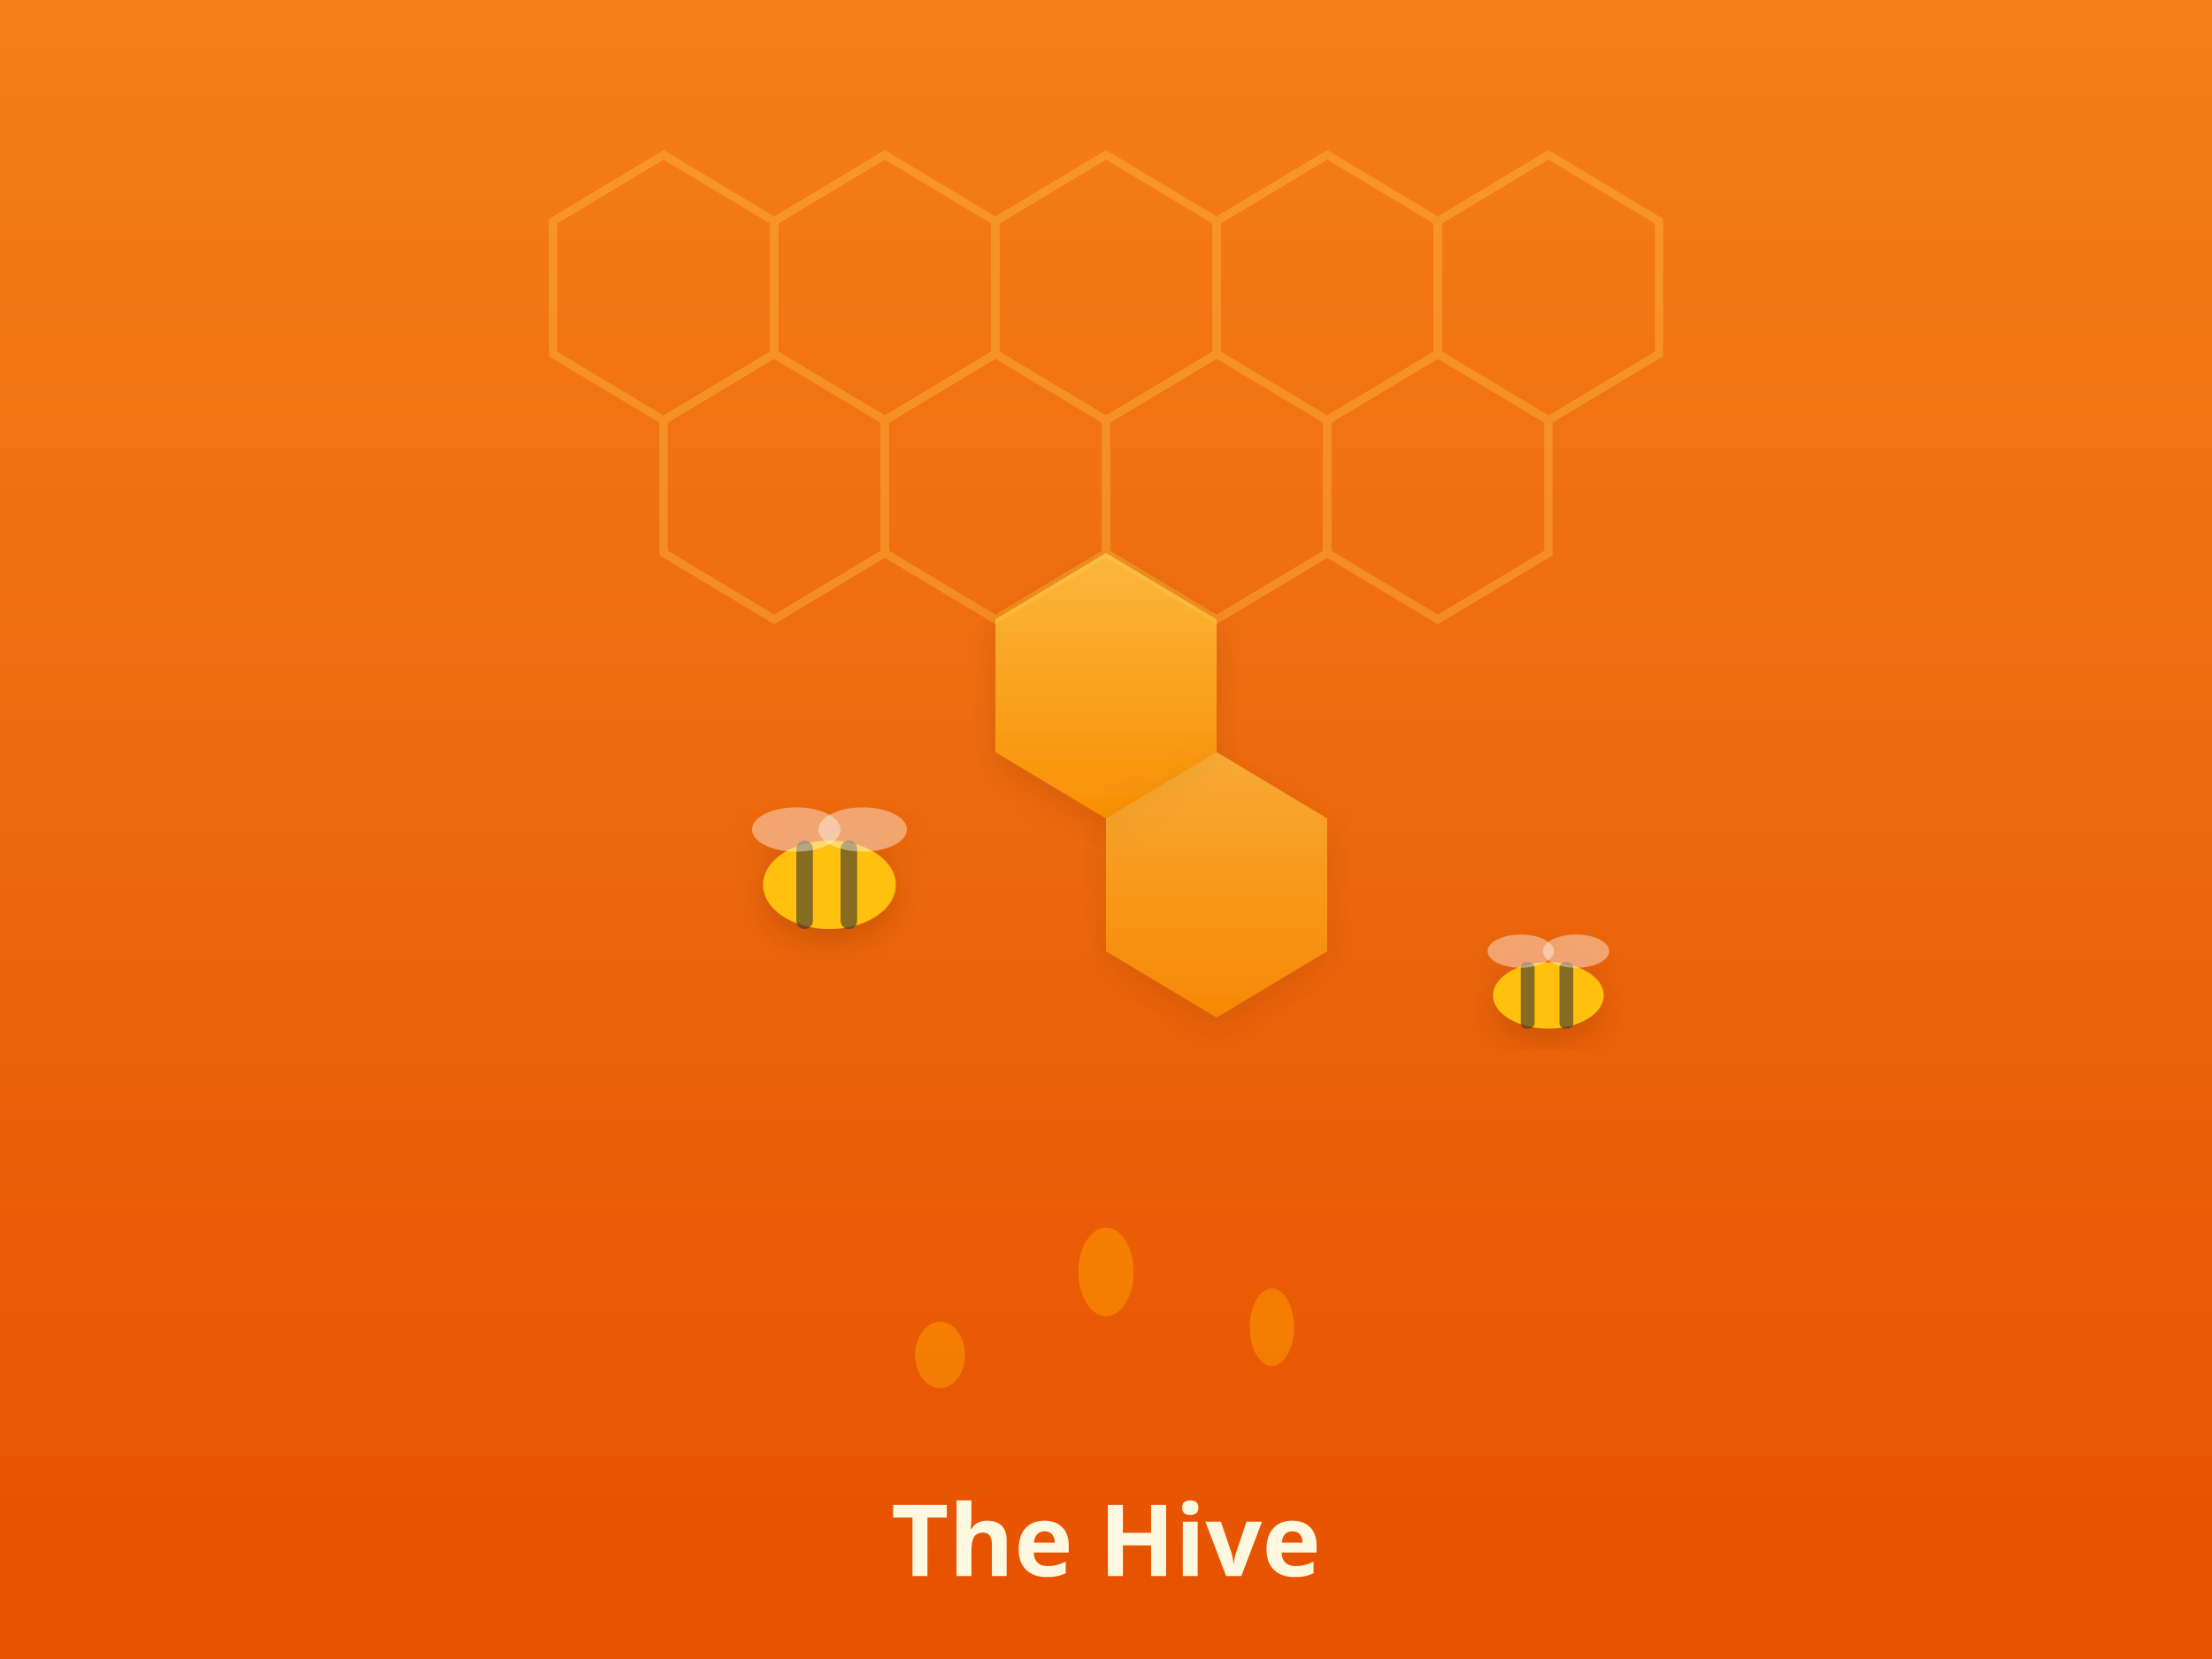
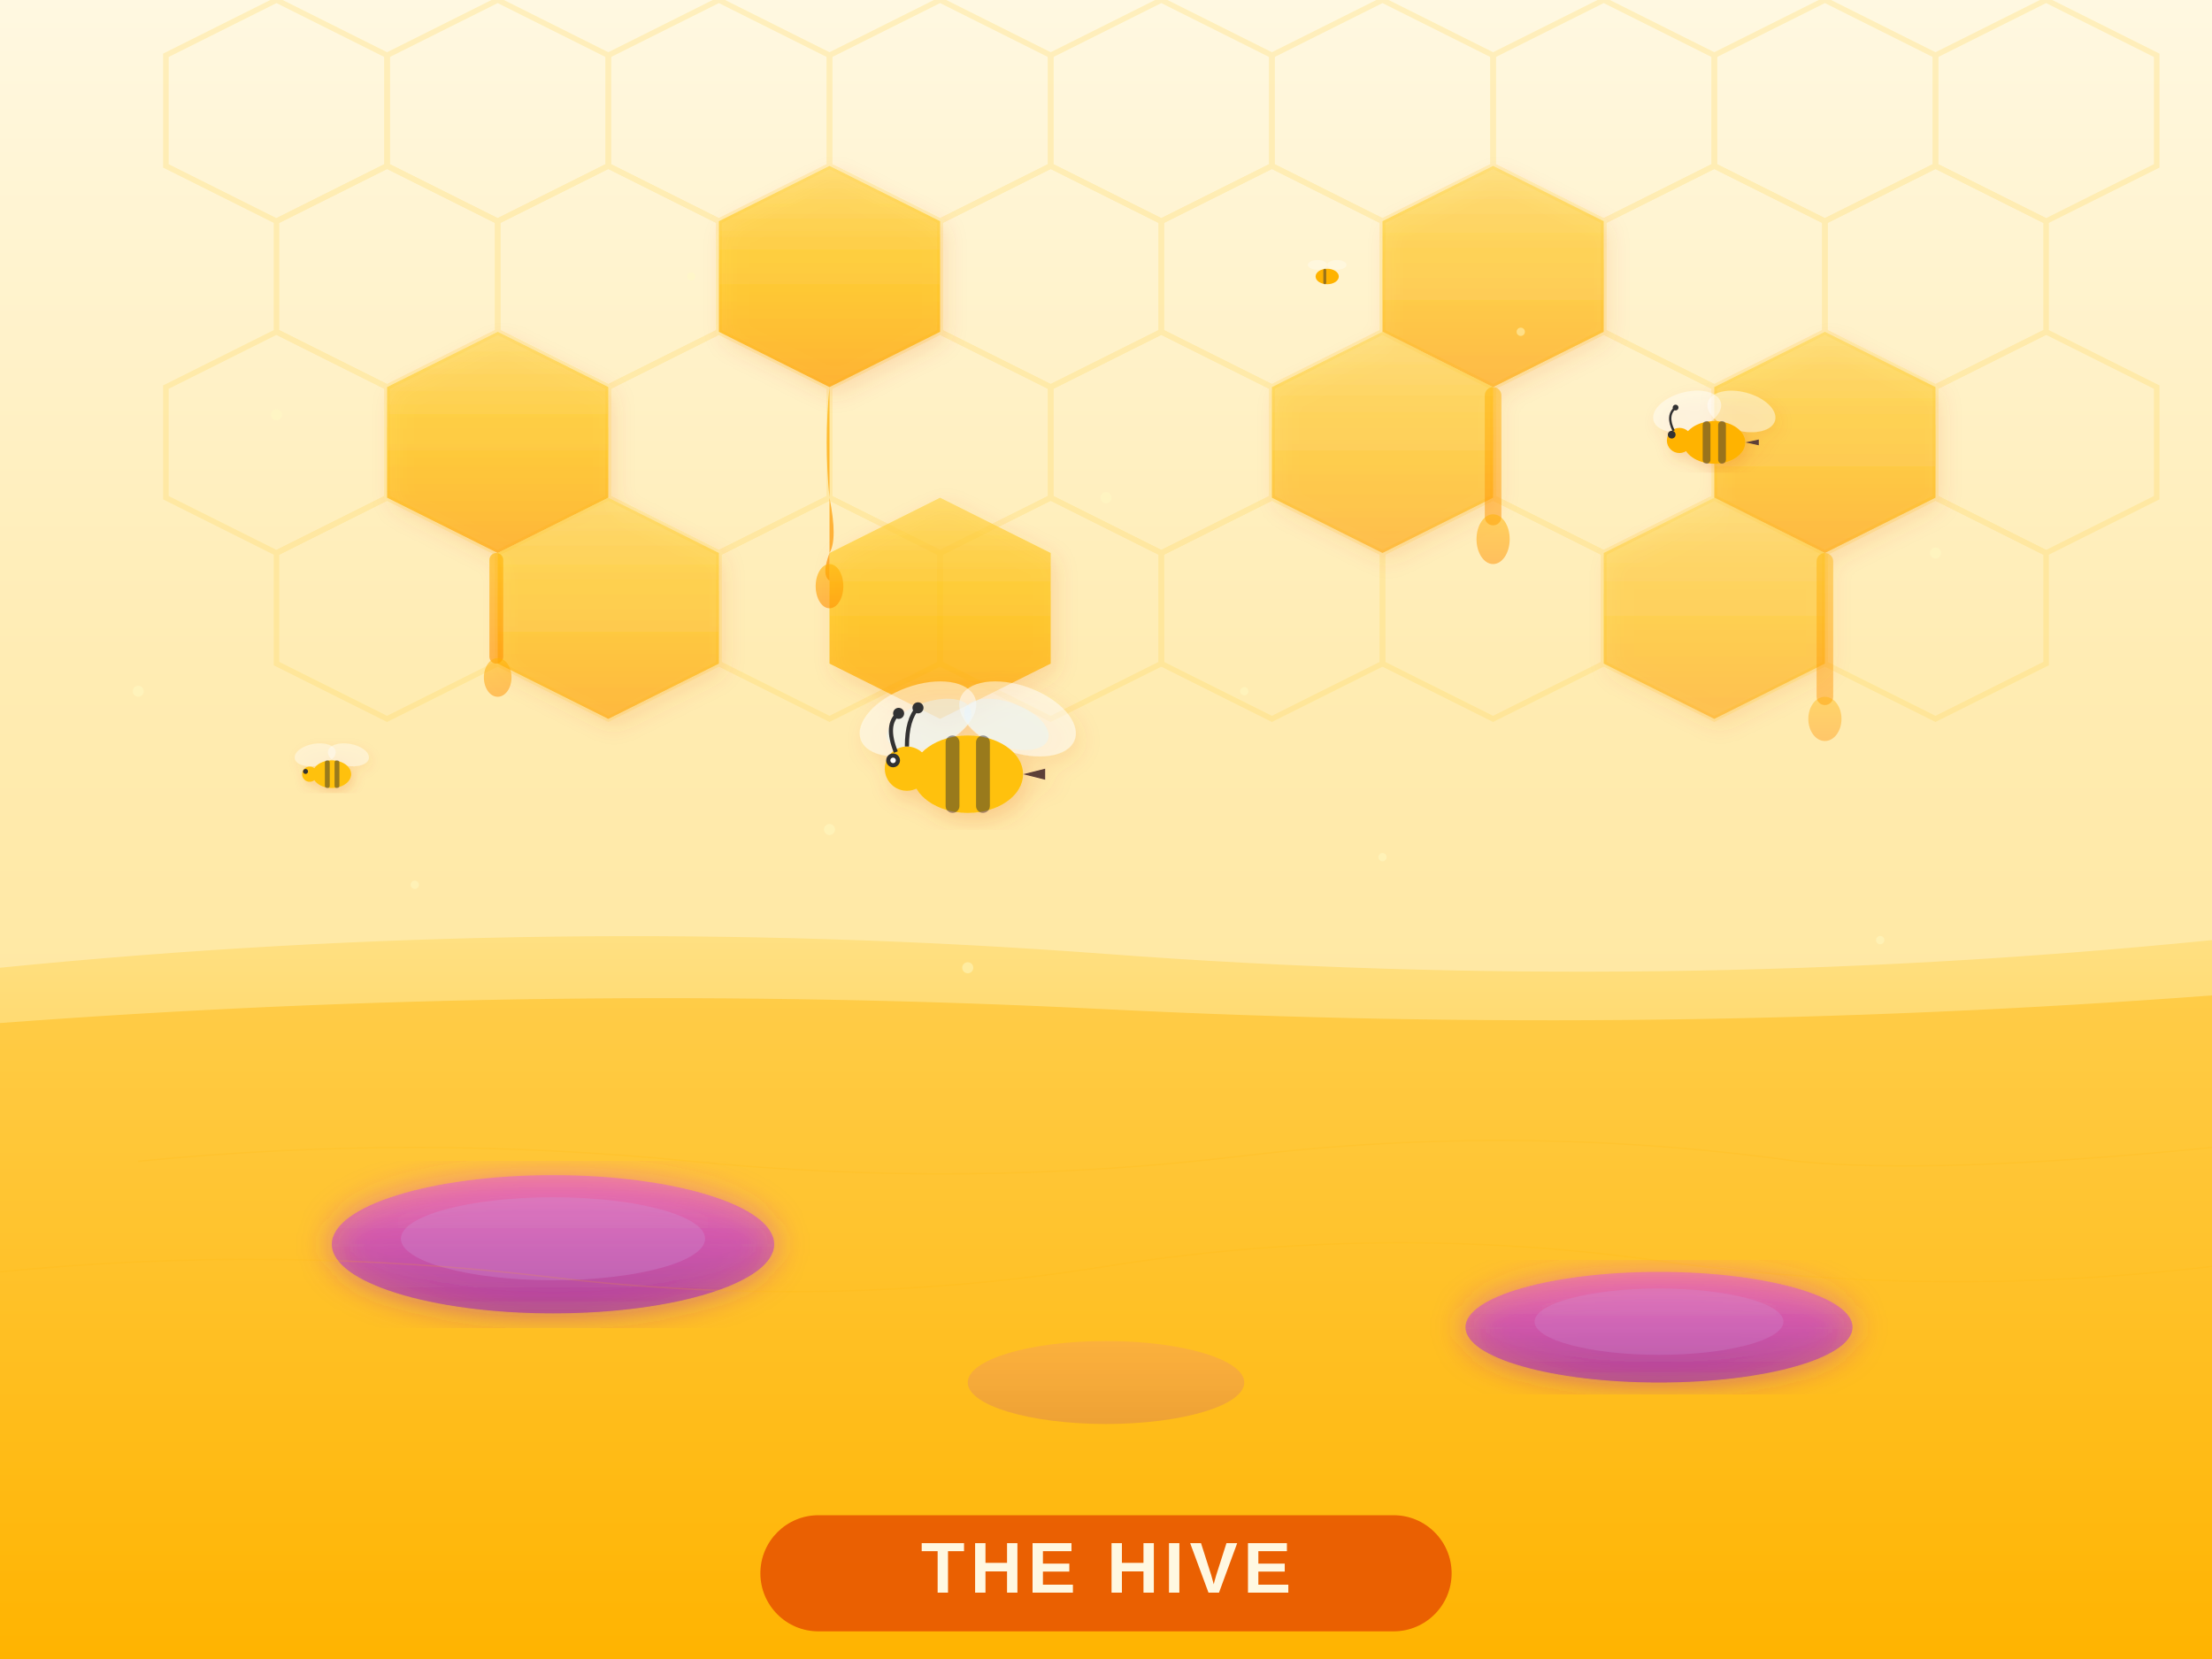
- <svg xmlns="http://www.w3.org/2000/svg" viewBox="0 0 400 300" width="400" height="300">
+ <svg xmlns="http://www.w3.org/2000/svg" viewBox="0 0 800 600" width="800" height="600">
  <defs>
    <linearGradient id="bg" x1="0" y1="0" x2="0" y2="1">
-       <stop offset="0%" stop-color="#F57F17" />
+       <stop offset="0%" stop-color="#FFF8E1" />
+       <stop offset="40%" stop-color="#FFECB3" />
+       <stop offset="100%" stop-color="#FFE082" />
+     </linearGradient>
+     <linearGradient id="honeyFill" x1="0" y1="0" x2="0" y2="1">
+       <stop offset="0%" stop-color="#FFD54F" />
+       <stop offset="50%" stop-color="#FFC107" />
+       <stop offset="100%" stop-color="#FFA000" />
+     </linearGradient>
+     <linearGradient id="honeyDark" x1="0" y1="0" x2="0" y2="1">
+       <stop offset="0%" stop-color="#FFA000" />
      <stop offset="100%" stop-color="#E65100" />
    </linearGradient>
-     <linearGradient id="honey" x1="0" y1="0" x2="0" y2="1">
-       <stop offset="0%" stop-color="#FFD54F" />
-       <stop offset="100%" stop-color="#FFA000" />
+     <linearGradient id="honeyPool" x1="0" y1="0" x2="0" y2="1">
+       <stop offset="0%" stop-color="#E040FB" stop-opacity="0.4" />
+       <stop offset="100%" stop-color="#9C27B0" stop-opacity="0.6" />
    </linearGradient>
-     <filter id="s">
-       <feDropShadow dx="0" dy="2" stdDeviation="3" flood-color="#000" flood-opacity="0.15" />
+     <linearGradient id="honeyDrip" x1="0" y1="0" x2="0" y2="1">
+       <stop offset="0%" stop-color="#FFB300" />
+       <stop offset="100%" stop-color="#FF8F00" />
+     </linearGradient>
+     <linearGradient id="waxWall" x1="0" y1="0" x2="0" y2="1">
+       <stop offset="0%" stop-color="#FFE082" />
+       <stop offset="100%" stop-color="#FFB300" />
+     </linearGradient>
+     <filter id="shadow">
+       <feDropShadow dx="2" dy="3" stdDeviation="4" flood-color="#E65100" flood-opacity="0.2" />
+     </filter>
+     <filter id="softGlow">
+       <feGaussianBlur stdDeviation="4" result="coloredBlur" />
+       <feMerge>
+         <feMergeNode in="coloredBlur" />
+         <feMergeNode in="SourceGraphic" />
+       </feMerge>
+     </filter>
+     <filter id="honeyGlow">
+       <feGaussianBlur stdDeviation="6" result="coloredBlur" />
+       <feMerge>
+         <feMergeNode in="coloredBlur" />
+         <feMergeNode in="SourceGraphic" />
+       </feMerge>
    </filter>
  </defs>
-   <rect width="400" height="300" fill="url(#bg)" />
-   <g fill="none" stroke="#FFD54F" stroke-width="1.5" opacity="0.3">
-     <polygon points="100,40 120,28 140,40 140,64 120,76 100,64" />
-     <polygon points="140,40 160,28 180,40 180,64 160,76 140,64" />
-     <polygon points="180,40 200,28 220,40 220,64 200,76 180,64" />
-     <polygon points="220,40 240,28 260,40 260,64 240,76 220,64" />
-     <polygon points="260,40 280,28 300,40 300,64 280,76 260,64" />
-     <polygon points="120,76 140,64 160,76 160,100 140,112 120,100" />
-     <polygon points="160,76 180,64 200,76 200,100 180,112 160,100" />
-     <polygon points="200,76 220,64 240,76 240,100 220,112 200,100" />
-     <polygon points="240,76 260,64 280,76 280,100 260,112 240,100" />
+   <rect width="800" height="600" fill="url(#bg)" />
+   <g fill="none" stroke="#FFD54F" stroke-width="2" opacity="0.25">
+     <polygon points="60,20 100,0 140,20 140,60 100,80 60,60" />
+     <polygon points="140,20 180,0 220,20 220,60 180,80 140,60" />
+     <polygon points="220,20 260,0 300,20 300,60 260,80 220,60" />
+     <polygon points="300,20 340,0 380,20 380,60 340,80 300,60" />
+     <polygon points="380,20 420,0 460,20 460,60 420,80 380,60" />
+     <polygon points="460,20 500,0 540,20 540,60 500,80 460,60" />
+     <polygon points="540,20 580,0 620,20 620,60 580,80 540,60" />
+     <polygon points="620,20 660,0 700,20 700,60 660,80 620,60" />
+     <polygon points="700,20 740,0 780,20 780,60 740,80 700,60" />
+     <polygon points="100,80 140,60 180,80 180,120 140,140 100,120" />
+     <polygon points="180,80 220,60 260,80 260,120 220,140 180,120" />
+     <polygon points="260,80 300,60 340,80 340,120 300,140 260,120" />
+     <polygon points="340,80 380,60 420,80 420,120 380,140 340,120" />
+     <polygon points="420,80 460,60 500,80 500,120 460,140 420,120" />
+     <polygon points="500,80 540,60 580,80 580,120 540,140 500,120" />
+     <polygon points="580,80 620,60 660,80 660,120 620,140 580,120" />
+     <polygon points="660,80 700,60 740,80 740,120 700,140 660,120" />
+     <polygon points="60,140 100,120 140,140 140,180 100,200 60,180" />
+     <polygon points="140,140 180,120 220,140 220,180 180,200 140,180" />
+     <polygon points="220,140 260,120 300,140 300,180 260,200 220,180" />
+     <polygon points="300,140 340,120 380,140 380,180 340,200 300,180" />
+     <polygon points="380,140 420,120 460,140 460,180 420,200 380,180" />
+     <polygon points="460,140 500,120 540,140 540,180 500,200 460,180" />
+     <polygon points="540,140 580,120 620,140 620,180 580,200 540,180" />
+     <polygon points="620,140 660,120 700,140 700,180 660,200 620,180" />
+     <polygon points="700,140 740,120 780,140 780,180 740,200 700,180" />
+     <polygon points="100,200 140,180 180,200 180,240 140,260 100,240" />
+     <polygon points="180,200 220,180 260,200 260,240 220,260 180,240" />
+     <polygon points="260,200 300,180 340,200 340,240 300,260 260,240" />
+     <polygon points="340,200 380,180 420,200 420,240 380,260 340,240" />
+     <polygon points="420,200 460,180 500,200 500,240 460,260 420,240" />
+     <polygon points="500,200 540,180 580,200 580,240 540,260 500,240" />
+     <polygon points="580,200 620,180 660,200 660,240 620,260 580,240" />
+     <polygon points="660,200 700,180 740,200 740,240 700,260 660,240" />
  </g>
-   <polygon points="180,112 200,100 220,112 220,136 200,148 180,136" fill="url(#honey)" opacity="0.7" filter="url(#s)" />
-   <polygon points="200,148 220,136 240,148 240,172 220,184 200,172" fill="url(#honey)" opacity="0.6" filter="url(#s)" />
-   <g filter="url(#s)">
-     <g transform="translate(150, 160)">
-       <ellipse cx="0" cy="0" rx="12" ry="8" fill="#FFC107" />
-       <rect x="-6" y="-8" width="3" height="16" rx="1.5" fill="#333" opacity="0.6" />
-       <rect x="2" y="-8" width="3" height="16" rx="1.5" fill="#333" opacity="0.6" />
-       <ellipse cx="-6" cy="-10" rx="8" ry="4" fill="white" opacity="0.4" />
-       <ellipse cx="6" cy="-10" rx="8" ry="4" fill="white" opacity="0.4" />
-     </g>
-     <g transform="translate(280, 180)">
-       <ellipse cx="0" cy="0" rx="10" ry="6" fill="#FFC107" />
-       <rect x="-5" y="-6" width="2.5" height="12" rx="1" fill="#333" opacity="0.6" />
-       <rect x="2" y="-6" width="2.5" height="12" rx="1" fill="#333" opacity="0.6" />
-       <ellipse cx="-5" cy="-8" rx="6" ry="3" fill="white" opacity="0.4" />
-       <ellipse cx="5" cy="-8" rx="6" ry="3" fill="white" opacity="0.4" />
-     </g>
+   <g filter="url(#shadow)">
+     <polygon points="260,80 300,60 340,80 340,120 300,140 260,120" fill="url(#honeyFill)" opacity="0.7" />
+     <polygon points="500,80 540,60 580,80 580,120 540,140 500,120" fill="url(#honeyFill)" opacity="0.6" />
+     <polygon points="140,140 180,120 220,140 220,180 180,200 140,180" fill="url(#honeyFill)" opacity="0.65" />
+     <polygon points="460,140 500,120 540,140 540,180 500,200 460,180" fill="url(#honeyFill)" opacity="0.55" />
+     <polygon points="620,140 660,120 700,140 700,180 660,200 620,180" fill="url(#honeyFill)" opacity="0.6" />
+     <polygon points="300,200 340,180 380,200 380,240 340,260 300,240" fill="url(#honeyFill)" opacity="0.7" />
+     <polygon points="580,200 620,180 660,200 660,240 620,260 580,240" fill="url(#honeyFill)" opacity="0.5" />
+     <polygon points="180,200 220,180 260,200 260,240 220,260 180,240" fill="url(#honeyFill)" opacity="0.6" />
  </g>
-   <g fill="#FFA000" opacity="0.5">
-     <ellipse cx="200" cy="230" rx="5" ry="8" />
-     <ellipse cx="230" cy="240" rx="4" ry="7" />
-     <ellipse cx="170" cy="245" rx="4.5" ry="6" />
+   <g fill="url(#honeyDrip)">
+     <path d="M300,140 Q298,160 300,180 Q303,195 300,200 Q297,208 300,210" stroke="none" fill="url(#honeyDrip)" opacity="0.7">
+       <animate attributeName="d" dur="3s" repeatCount="indefinite" values="M300,140 Q298,160 300,180 Q303,195 300,200 Q297,208 300,210;M300,140 Q298,165 300,185 Q303,200 300,210 Q297,218 300,220;M300,140 Q298,160 300,180 Q303,195 300,200 Q297,208 300,210" />
+     </path>
+     <ellipse cx="300" cy="212" rx="5" ry="8" fill="url(#honeyDrip)" opacity="0.6" />
+     <rect x="537" y="140" width="6" height="50" rx="3" fill="url(#honeyDrip)" opacity="0.5" />
+     <ellipse cx="540" cy="195" rx="6" ry="9" fill="url(#honeyDrip)" opacity="0.5" />
+     <rect x="177" y="200" width="5" height="40" rx="2.5" fill="url(#honeyDrip)" opacity="0.6" />
+     <ellipse cx="180" cy="245" rx="5" ry="7" fill="url(#honeyDrip)" opacity="0.5" />
+     <rect x="657" y="200" width="6" height="55" rx="3" fill="url(#honeyDrip)" opacity="0.45" />
+     <ellipse cx="660" cy="260" rx="6" ry="8" fill="url(#honeyDrip)" opacity="0.4" />
  </g>
-   <text x="200" y="285" text-anchor="middle" font-family="sans-serif" font-weight="800" font-size="18" fill="#FFF8E1">The Hive</text>
+   <path d="M0,350 Q200,330 400,345 Q600,360 800,340 L800,600 L0,600Z" fill="url(#waxWall)" />
+   <path d="M0,370 Q200,355 400,365 Q600,375 800,360 L800,600 L0,600Z" fill="#FFB300" opacity="0.4" />
+   <ellipse cx="200" cy="450" rx="80" ry="25" fill="url(#honeyPool)" filter="url(#honeyGlow)" />
+   <ellipse cx="200" cy="448" rx="55" ry="15" fill="#CE93D8" opacity="0.3" />
+   <ellipse cx="600" cy="480" rx="70" ry="20" fill="url(#honeyPool)" filter="url(#honeyGlow)" />
+   <ellipse cx="600" cy="478" rx="45" ry="12" fill="#CE93D8" opacity="0.25" />
+   <ellipse cx="400" cy="500" rx="50" ry="15" fill="url(#honeyPool)" opacity="0.3" />
+   <g transform="translate(350, 280)" filter="url(#shadow)">
+     <ellipse cx="-18" cy="-20" rx="22" ry="12" fill="white" opacity="0.5" transform="rotate(-20, -18, -20)" />
+     <ellipse cx="18" cy="-20" rx="22" ry="12" fill="white" opacity="0.5" transform="rotate(20, 18, -20)" />
+     <ellipse cx="-14" cy="-18" rx="16" ry="8" fill="#E1F5FE" opacity="0.4" transform="rotate(-20, -14, -18)" />
+     <ellipse cx="14" cy="-18" rx="16" ry="8" fill="#E1F5FE" opacity="0.4" transform="rotate(20, 14, -18)" />
+     <ellipse cx="0" cy="0" rx="20" ry="14" fill="#FFC107" />
+     <rect x="-8" y="-14" width="5" height="28" rx="2.5" fill="#333" opacity="0.5" />
+     <rect x="3" y="-14" width="5" height="28" rx="2.5" fill="#333" opacity="0.5" />
+     <circle cx="-22" cy="-2" r="8" fill="#FFC107" />
+     <circle cx="-27" cy="-5" r="2.5" fill="#333" />
+     <circle cx="-27" cy="-5" r="1" fill="white" />
+     <path d="M-26,-8 Q-30,-18 -25,-22" stroke="#333" stroke-width="1.5" fill="none" />
+     <circle cx="-25" cy="-22" r="2" fill="#333" />
+     <path d="M-22,-10 Q-22,-20 -18,-24" stroke="#333" stroke-width="1.5" fill="none" />
+     <circle cx="-18" cy="-24" r="2" fill="#333" />
+     <polygon points="20,0 28,-2 28,2" fill="#5D4037" />
+   </g>
+   <g transform="translate(620, 160) scale(0.7)" filter="url(#shadow)">
+     <ellipse cx="-14" cy="-16" rx="18" ry="10" fill="white" opacity="0.45" transform="rotate(-15, -14, -16)" />
+     <ellipse cx="14" cy="-16" rx="18" ry="10" fill="white" opacity="0.45" transform="rotate(15, 14, -16)" />
+     <ellipse cx="0" cy="0" rx="16" ry="11" fill="#FFB300" />
+     <rect x="-6" y="-11" width="4" height="22" rx="2" fill="#333" opacity="0.5" />
+     <rect x="2" y="-11" width="4" height="22" rx="2" fill="#333" opacity="0.5" />
+     <circle cx="-18" cy="-1" r="6.5" fill="#FFB300" />
+     <circle cx="-22" cy="-4" r="2" fill="#333" />
+     <path d="M-21,-6 Q-25,-14 -20,-18" stroke="#333" stroke-width="1.2" fill="none" />
+     <circle cx="-20" cy="-18" r="1.5" fill="#333" />
+     <polygon points="16,0 23,-1.5 23,1.5" fill="#5D4037" />
+   </g>
+   <g transform="translate(120, 280) scale(0.5)" filter="url(#shadow)">
+     <ellipse cx="-12" cy="-14" rx="15" ry="8" fill="white" opacity="0.4" transform="rotate(-10, -12, -14)" />
+     <ellipse cx="12" cy="-14" rx="15" ry="8" fill="white" opacity="0.4" transform="rotate(10, 12, -14)" />
+     <ellipse cx="0" cy="0" rx="14" ry="10" fill="#FFC107" />
+     <rect x="-5" y="-10" width="3.5" height="20" rx="1.5" fill="#333" opacity="0.5" />
+     <rect x="2" y="-10" width="3.5" height="20" rx="1.5" fill="#333" opacity="0.5" />
+     <circle cx="-16" cy="0" r="5.5" fill="#FFC107" />
+     <circle cx="-19" cy="-2" r="1.8" fill="#333" />
+   </g>
+   <g transform="translate(480, 100) scale(0.35)">
+     <ellipse cx="0" cy="0" rx="12" ry="8" fill="#FFB300" />
+     <rect x="-4" y="-8" width="3" height="16" rx="1.5" fill="#333" opacity="0.5" />
+     <ellipse cx="-10" cy="-12" rx="10" ry="5" fill="white" opacity="0.3" />
+     <ellipse cx="10" cy="-12" rx="10" ry="5" fill="white" opacity="0.3" />
+   </g>
+   <g fill="#FFF9C4" opacity="0.5">
+     <circle cx="100" cy="150" r="2" />
+     <circle cx="250" cy="100" r="1.5" />
+     <circle cx="400" cy="180" r="2" />
+     <circle cx="550" cy="120" r="1.5" />
+     <circle cx="700" cy="200" r="2" />
+     <circle cx="150" cy="320" r="1.5" />
+     <circle cx="350" cy="350" r="2" />
+     <circle cx="500" cy="310" r="1.5" />
+     <circle cx="680" cy="340" r="1.5" />
+     <circle cx="50" cy="250" r="2" />
+     <circle cx="450" cy="250" r="1.5" />
+     <circle cx="300" cy="300" r="2" />
+   </g>
+   <g stroke="#FFB300" stroke-width="0.5" opacity="0.15" fill="none">
+     <path d="M50,420 Q150,410 250,420 Q350,430 450,418 Q550,406 650,420 Q700,425 800,415" />
+     <path d="M0,460 Q100,450 200,462 Q300,474 400,458 Q500,442 600,456 Q700,470 800,458" />
+   </g>
+   <rect x="275" y="548" width="250" height="42" rx="21" fill="#E65100" opacity="0.85" />
+   <text x="400" y="576" text-anchor="middle" font-family="'Segoe UI', Arial, sans-serif" font-weight="800" font-size="26" fill="#FFF8E1" letter-spacing="2">THE HIVE</text>
</svg>
